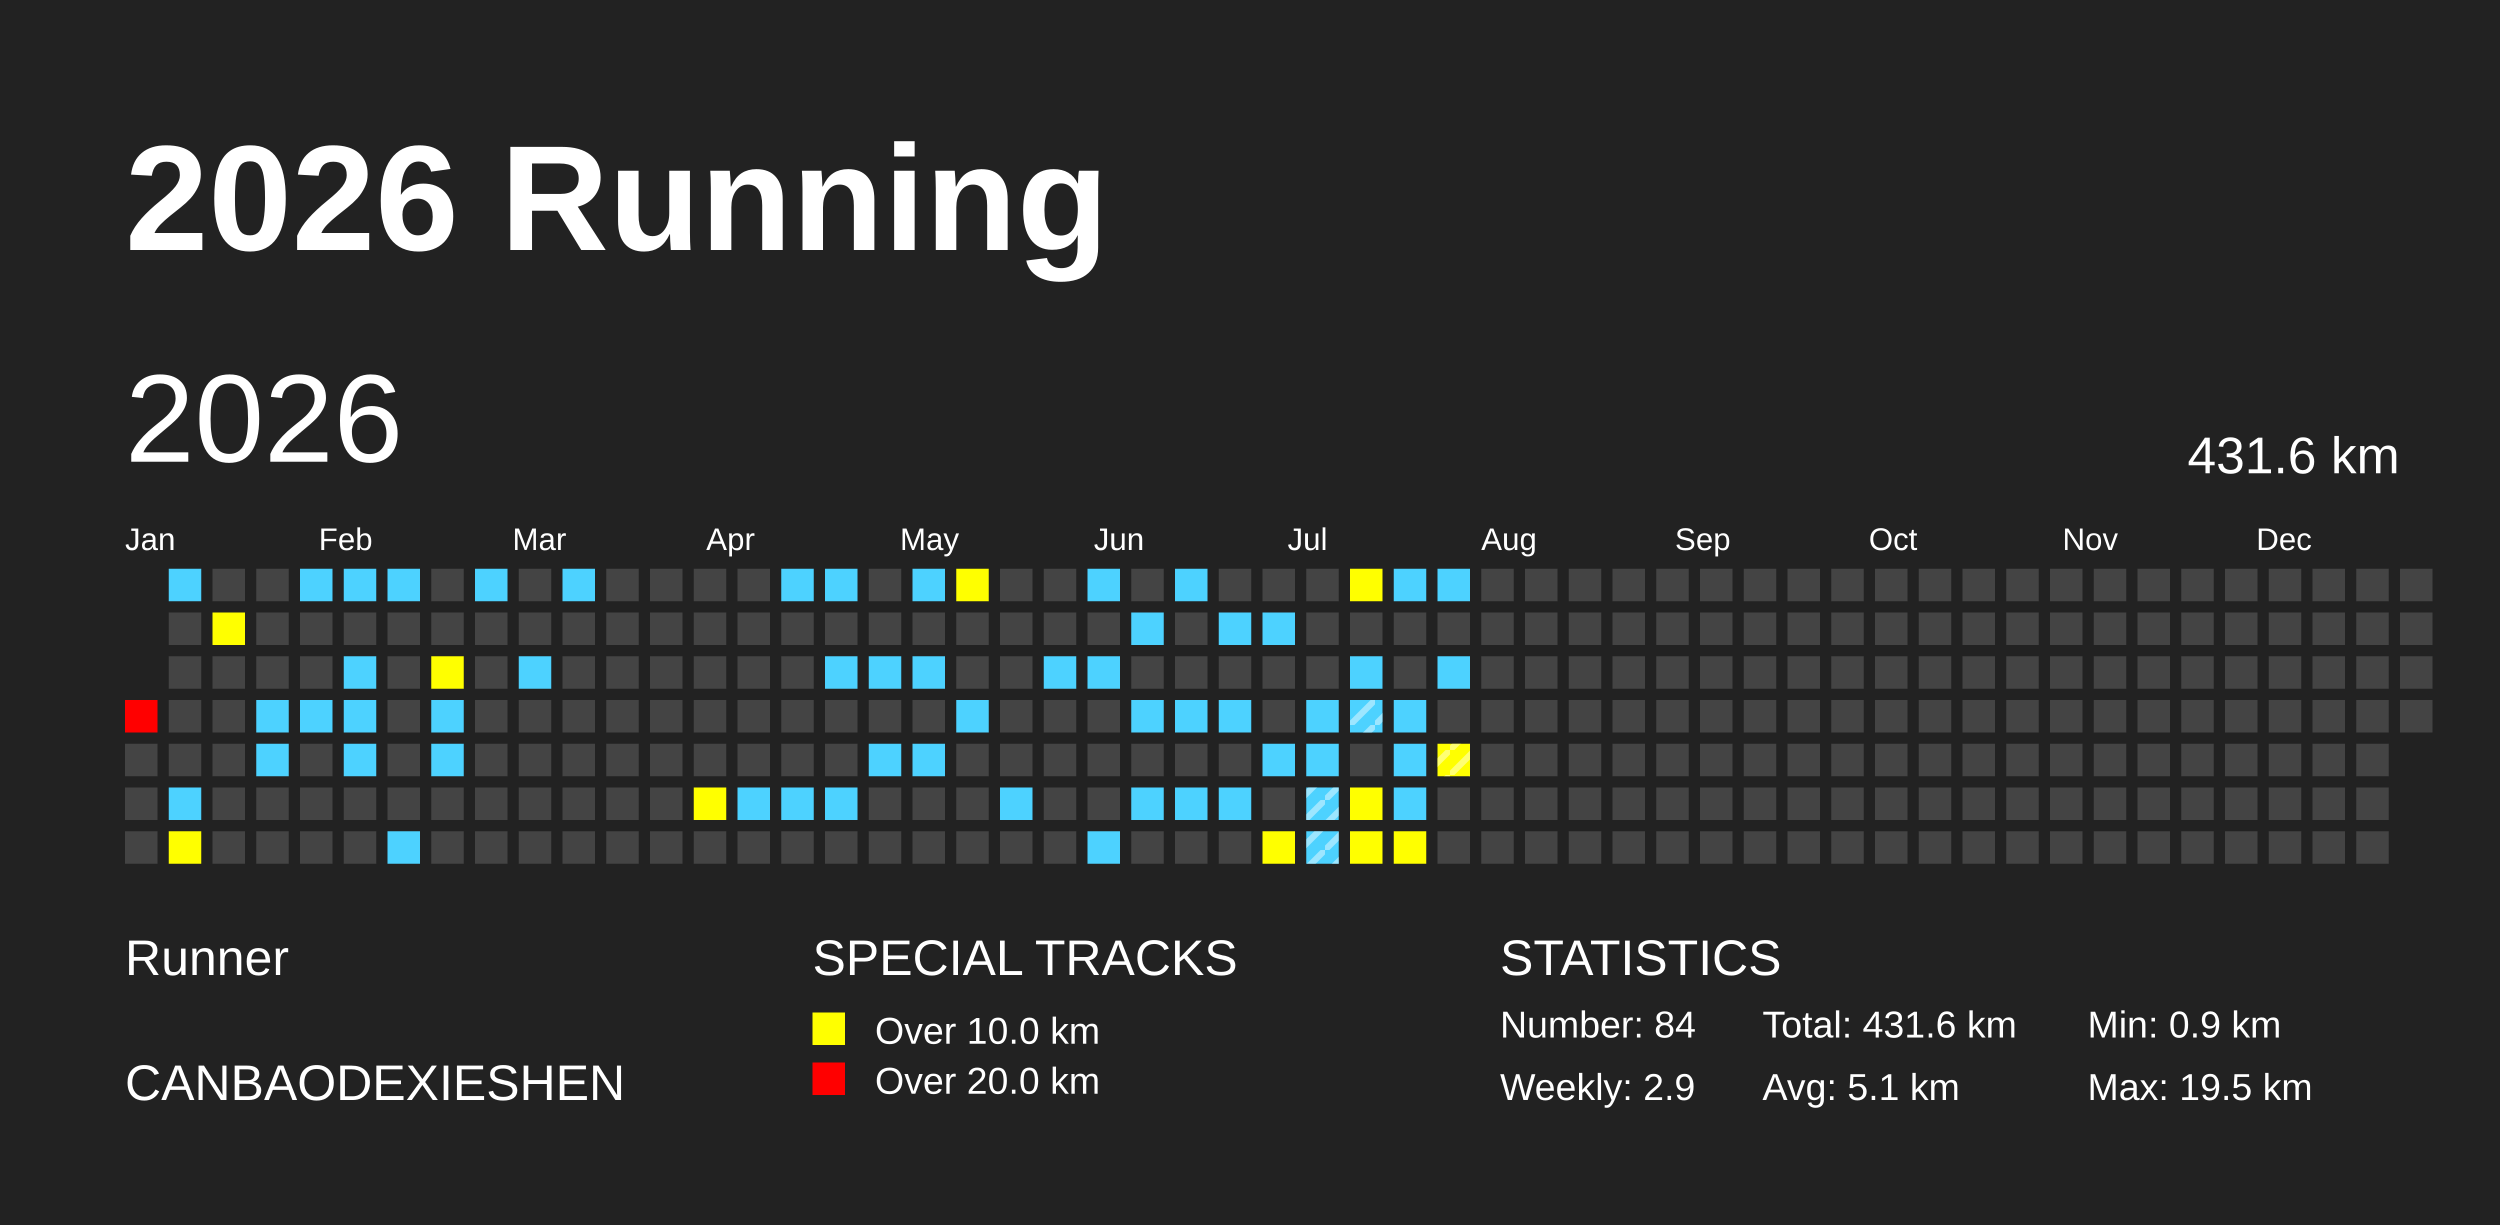
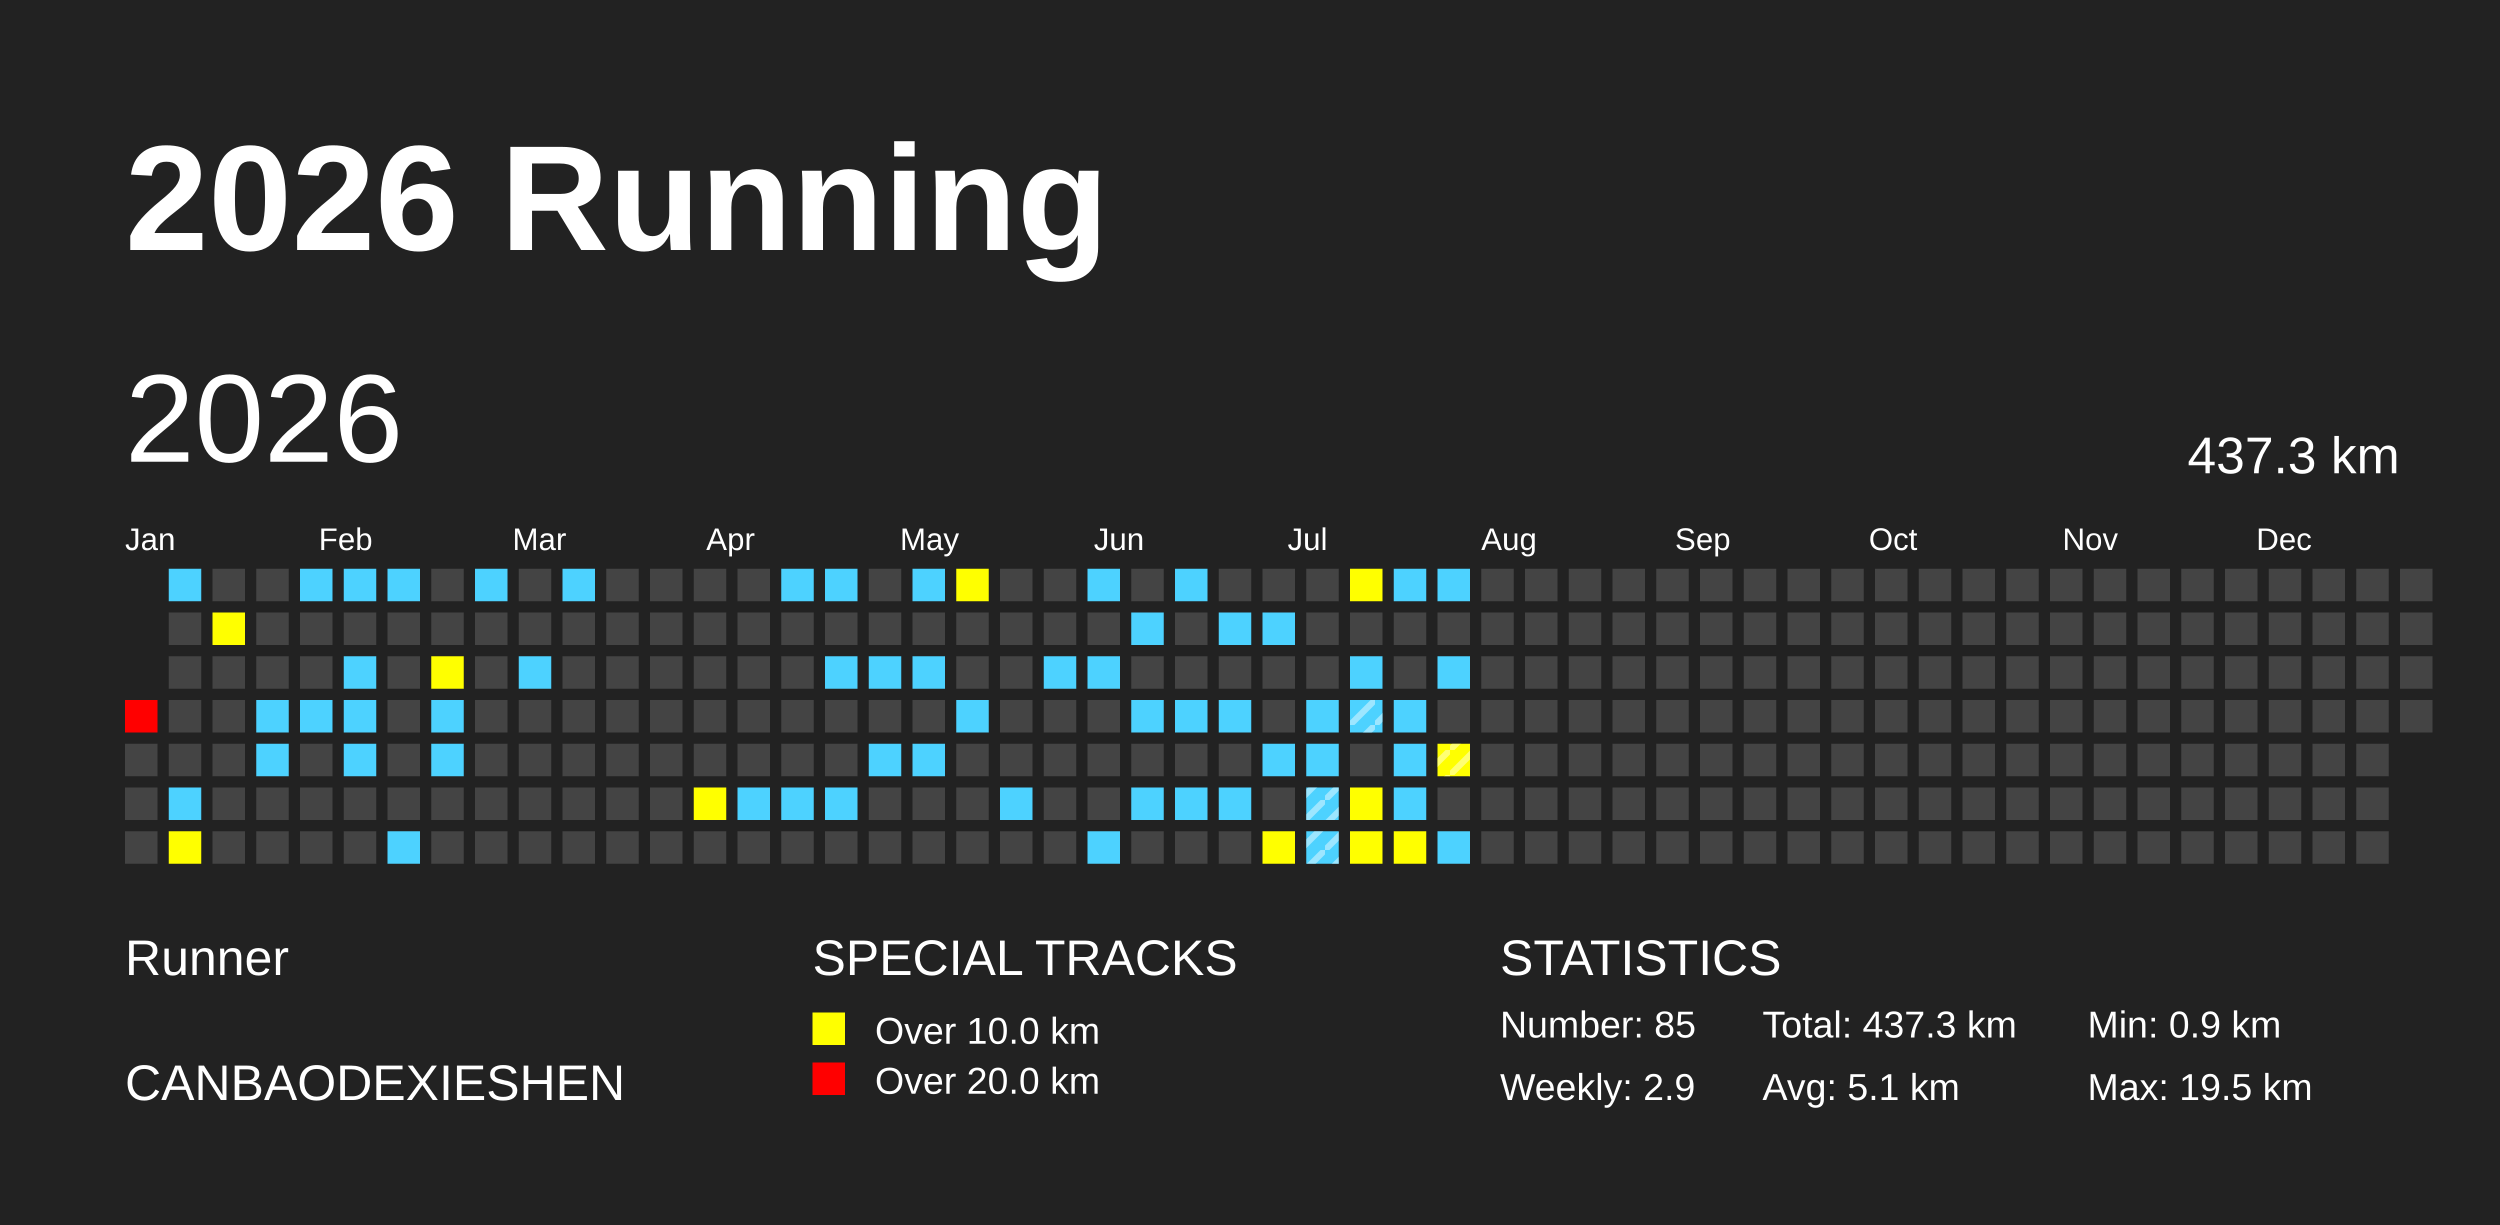
<svg xmlns="http://www.w3.org/2000/svg" baseProfile="full" height="98mm" version="1.1" viewBox="0,0,200,98" width="200mm">
  <defs>
    <pattern height="2" id="indoor-stripe" patternUnits="userSpaceOnUse" width="2">
      <line stroke="white" stroke-opacity="0.45" stroke-width="0.5" x1="0" x2="2" y1="2" y2="0" />
    </pattern>
  </defs>
  <rect fill="#222222" height="98" width="200" x="0" y="0" />
  <text fill="#FFFFFF" style="font-size:12px; font-family:Arial; font-weight:bold;" x="10" y="20">2026 Running</text>
  <text fill="#FFFFFF" style="font-size:4px; font-family:Arial" x="10" y="78">Runner</text>
  <text fill="#FFFFFF" style="font-size:4px; font-family:Arial" x="10" y="88">CANBAODEXIESHEN</text>
  <text fill="#FFFFFF" style="font-size:4px; font-family:Arial" x="65" y="78">SPECIAL TRACKS</text>
  <rect fill="yellow" height="2.6" width="2.6" x="65" y="81" />
  <text fill="#FFFFFF" style="font-size:3px; font-family:Arial" x="70" y="83.5">Over 10.0 km</text>
  <rect fill="red" height="2.6" width="2.6" x="65" y="85" />
  <text fill="#FFFFFF" style="font-size:3px; font-family:Arial" x="70" y="87.5">Over 20.0 km</text>
  <text fill="#FFFFFF" style="font-size:4px; font-family:Arial" x="120" y="78">STATISTICS</text>
-   <text fill="#FFFFFF" style="font-size:3px; font-family:Arial" x="120" y="83">Number: 84</text>
+   <text fill="#FFFFFF" style="font-size:3px; font-family:Arial" x="120" y="83">Number: 85</text>
  <text fill="#FFFFFF" style="font-size:3px; font-family:Arial" x="120" y="88">Weekly: 2.9</text>
-   <text fill="#FFFFFF" style="font-size:3px; font-family:Arial" x="141" y="83">Total: 431.6 km</text>
+   <text fill="#FFFFFF" style="font-size:3px; font-family:Arial" x="141" y="83">Total: 437.3 km</text>
  <text fill="#FFFFFF" style="font-size:3px; font-family:Arial" x="141" y="88">Avg: 5.1 km</text>
  <text fill="#FFFFFF" style="font-size:3px; font-family:Arial" x="167" y="83">Min: 0.9 km</text>
  <text fill="#FFFFFF" style="font-size:3px; font-family:Arial" x="167" y="88">Max: 19.5 km</text>
  <text dominant-baseline="hanging" fill="#FFFFFF" style="font-size:10.0px; font-family:Arial;" x="10" y="30">2026</text>
-   <text dominant-baseline="hanging" fill="#FFFFFF" style="font-size:4.125px; font-family:Arial;" x="175" y="35">431.6 km</text>
+   <text dominant-baseline="hanging" fill="#FFFFFF" style="font-size:4.125px; font-family:Arial;" x="175" y="35">437.3 km</text>
  <text fill="#FFFFFF" style="font-size:2.5px; font-family:Arial" x="10.0" y="44">Jan</text>
  <text fill="#FFFFFF" style="font-size:2.5px; font-family:Arial" x="25.5" y="44">Feb</text>
  <text fill="#FFFFFF" style="font-size:2.5px; font-family:Arial" x="41.0" y="44">Mar</text>
  <text fill="#FFFFFF" style="font-size:2.5px; font-family:Arial" x="56.5" y="44">Apr</text>
  <text fill="#FFFFFF" style="font-size:2.5px; font-family:Arial" x="72.0" y="44">May</text>
  <text fill="#FFFFFF" style="font-size:2.5px; font-family:Arial" x="87.5" y="44">Jun</text>
  <text fill="#FFFFFF" style="font-size:2.5px; font-family:Arial" x="103.0" y="44">Jul</text>
  <text fill="#FFFFFF" style="font-size:2.5px; font-family:Arial" x="118.5" y="44">Aug</text>
  <text fill="#FFFFFF" style="font-size:2.5px; font-family:Arial" x="134.0" y="44">Sep</text>
  <text fill="#FFFFFF" style="font-size:2.5px; font-family:Arial" x="149.5" y="44">Oct</text>
  <text fill="#FFFFFF" style="font-size:2.5px; font-family:Arial" x="165.0" y="44">Nov</text>
  <text fill="#FFFFFF" style="font-size:2.5px; font-family:Arial" x="180.5" y="44">Dec</text>
  <rect fill="red" height="2.6" width="2.6" x="10.0" y="56.0" />
  <rect fill="#444444" height="2.6" width="2.6" x="10.0" y="59.5" />
  <rect fill="#444444" height="2.6" width="2.6" x="10.0" y="63.0" />
  <rect fill="#444444" height="2.6" width="2.6" x="10.0" y="66.5" />
  <rect fill="#4DD2FF" height="2.6" width="2.6" x="13.5" y="45.5" />
  <rect fill="#444444" height="2.6" width="2.6" x="13.5" y="49.0" />
  <rect fill="#444444" height="2.6" width="2.6" x="13.5" y="52.5" />
  <rect fill="#444444" height="2.6" width="2.6" x="13.5" y="56.0" />
  <rect fill="#444444" height="2.6" width="2.6" x="13.5" y="59.5" />
  <rect fill="#4DD2FF" height="2.6" width="2.6" x="13.5" y="63.0" />
  <rect fill="yellow" height="2.6" width="2.6" x="13.5" y="66.5" />
  <rect fill="#444444" height="2.6" width="2.6" x="17.0" y="45.5" />
  <rect fill="yellow" height="2.6" width="2.6" x="17.0" y="49.0" />
  <rect fill="#444444" height="2.6" width="2.6" x="17.0" y="52.5" />
  <rect fill="#444444" height="2.6" width="2.6" x="17.0" y="56.0" />
  <rect fill="#444444" height="2.6" width="2.6" x="17.0" y="59.5" />
  <rect fill="#444444" height="2.6" width="2.6" x="17.0" y="63.0" />
  <rect fill="#444444" height="2.6" width="2.6" x="17.0" y="66.5" />
  <rect fill="#444444" height="2.6" width="2.6" x="20.5" y="45.5" />
  <rect fill="#444444" height="2.6" width="2.6" x="20.5" y="49.0" />
  <rect fill="#444444" height="2.6" width="2.6" x="20.5" y="52.5" />
  <rect fill="#4DD2FF" height="2.6" width="2.6" x="20.5" y="56.0" />
  <rect fill="#4DD2FF" height="2.6" width="2.6" x="20.5" y="59.5" />
  <rect fill="#444444" height="2.6" width="2.6" x="20.5" y="63.0" />
  <rect fill="#444444" height="2.6" width="2.6" x="20.5" y="66.5" />
  <rect fill="#4DD2FF" height="2.6" width="2.6" x="24.0" y="45.5" />
  <rect fill="#444444" height="2.6" width="2.6" x="24.0" y="49.0" />
  <rect fill="#444444" height="2.6" width="2.6" x="24.0" y="52.5" />
  <rect fill="#4DD2FF" height="2.6" width="2.6" x="24.0" y="56.0" />
  <rect fill="#444444" height="2.6" width="2.6" x="24.0" y="59.5" />
  <rect fill="#444444" height="2.6" width="2.6" x="24.0" y="63.0" />
  <rect fill="#444444" height="2.6" width="2.6" x="24.0" y="66.5" />
  <rect fill="#4DD2FF" height="2.6" width="2.6" x="27.5" y="45.5" />
  <rect fill="#444444" height="2.6" width="2.6" x="27.5" y="49.0" />
  <rect fill="#4DD2FF" height="2.6" width="2.6" x="27.5" y="52.5" />
  <rect fill="#4DD2FF" height="2.6" width="2.6" x="27.5" y="56.0" />
  <rect fill="#4DD2FF" height="2.6" width="2.6" x="27.5" y="59.5" />
  <rect fill="#444444" height="2.6" width="2.6" x="27.5" y="63.0" />
  <rect fill="#444444" height="2.6" width="2.6" x="27.5" y="66.5" />
  <rect fill="#4DD2FF" height="2.6" width="2.6" x="31.0" y="45.5" />
  <rect fill="#444444" height="2.6" width="2.6" x="31.0" y="49.0" />
  <rect fill="#444444" height="2.6" width="2.6" x="31.0" y="52.5" />
  <rect fill="#444444" height="2.6" width="2.6" x="31.0" y="56.0" />
  <rect fill="#444444" height="2.6" width="2.6" x="31.0" y="59.5" />
  <rect fill="#444444" height="2.6" width="2.6" x="31.0" y="63.0" />
  <rect fill="#4DD2FF" height="2.6" width="2.6" x="31.0" y="66.5" />
  <rect fill="#444444" height="2.6" width="2.6" x="34.5" y="45.5" />
  <rect fill="#444444" height="2.6" width="2.6" x="34.5" y="49.0" />
  <rect fill="yellow" height="2.6" width="2.6" x="34.5" y="52.5" />
  <rect fill="#4DD2FF" height="2.6" width="2.6" x="34.5" y="56.0" />
  <rect fill="#4DD2FF" height="2.6" width="2.6" x="34.5" y="59.5" />
  <rect fill="#444444" height="2.6" width="2.6" x="34.5" y="63.0" />
  <rect fill="#444444" height="2.6" width="2.6" x="34.5" y="66.5" />
  <rect fill="#4DD2FF" height="2.6" width="2.6" x="38.0" y="45.5" />
  <rect fill="#444444" height="2.6" width="2.6" x="38.0" y="49.0" />
  <rect fill="#444444" height="2.6" width="2.6" x="38.0" y="52.5" />
  <rect fill="#444444" height="2.6" width="2.6" x="38.0" y="56.0" />
  <rect fill="#444444" height="2.6" width="2.6" x="38.0" y="59.5" />
  <rect fill="#444444" height="2.6" width="2.6" x="38.0" y="63.0" />
  <rect fill="#444444" height="2.6" width="2.6" x="38.0" y="66.5" />
  <rect fill="#444444" height="2.6" width="2.6" x="41.5" y="45.5" />
  <rect fill="#444444" height="2.6" width="2.6" x="41.5" y="49.0" />
  <rect fill="#4DD2FF" height="2.6" width="2.6" x="41.5" y="52.5" />
  <rect fill="#444444" height="2.6" width="2.6" x="41.5" y="56.0" />
  <rect fill="#444444" height="2.6" width="2.6" x="41.5" y="59.5" />
  <rect fill="#444444" height="2.6" width="2.6" x="41.5" y="63.0" />
  <rect fill="#444444" height="2.6" width="2.6" x="41.5" y="66.5" />
  <rect fill="#4DD2FF" height="2.6" width="2.6" x="45.0" y="45.5" />
  <rect fill="#444444" height="2.6" width="2.6" x="45.0" y="49.0" />
  <rect fill="#444444" height="2.6" width="2.6" x="45.0" y="52.5" />
  <rect fill="#444444" height="2.6" width="2.6" x="45.0" y="56.0" />
  <rect fill="#444444" height="2.6" width="2.6" x="45.0" y="59.5" />
  <rect fill="#444444" height="2.6" width="2.6" x="45.0" y="63.0" />
  <rect fill="#444444" height="2.6" width="2.6" x="45.0" y="66.5" />
  <rect fill="#444444" height="2.6" width="2.6" x="48.5" y="45.5" />
  <rect fill="#444444" height="2.6" width="2.6" x="48.5" y="49.0" />
  <rect fill="#444444" height="2.6" width="2.6" x="48.5" y="52.5" />
  <rect fill="#444444" height="2.6" width="2.6" x="48.5" y="56.0" />
  <rect fill="#444444" height="2.6" width="2.6" x="48.5" y="59.5" />
  <rect fill="#444444" height="2.6" width="2.6" x="48.5" y="63.0" />
  <rect fill="#444444" height="2.6" width="2.6" x="48.5" y="66.5" />
  <rect fill="#444444" height="2.6" width="2.6" x="52.0" y="45.5" />
  <rect fill="#444444" height="2.6" width="2.6" x="52.0" y="49.0" />
  <rect fill="#444444" height="2.6" width="2.6" x="52.0" y="52.5" />
  <rect fill="#444444" height="2.6" width="2.6" x="52.0" y="56.0" />
  <rect fill="#444444" height="2.6" width="2.6" x="52.0" y="59.5" />
  <rect fill="#444444" height="2.6" width="2.6" x="52.0" y="63.0" />
  <rect fill="#444444" height="2.6" width="2.6" x="52.0" y="66.5" />
  <rect fill="#444444" height="2.6" width="2.6" x="55.5" y="45.5" />
  <rect fill="#444444" height="2.6" width="2.6" x="55.5" y="49.0" />
  <rect fill="#444444" height="2.6" width="2.6" x="55.5" y="52.5" />
  <rect fill="#444444" height="2.6" width="2.6" x="55.5" y="56.0" />
  <rect fill="#444444" height="2.6" width="2.6" x="55.5" y="59.5" />
  <rect fill="yellow" height="2.6" width="2.6" x="55.5" y="63.0" />
  <rect fill="#444444" height="2.6" width="2.6" x="55.5" y="66.5" />
  <rect fill="#444444" height="2.6" width="2.6" x="59.0" y="45.5" />
  <rect fill="#444444" height="2.6" width="2.6" x="59.0" y="49.0" />
  <rect fill="#444444" height="2.6" width="2.6" x="59.0" y="52.5" />
  <rect fill="#444444" height="2.6" width="2.6" x="59.0" y="56.0" />
  <rect fill="#444444" height="2.6" width="2.6" x="59.0" y="59.5" />
  <rect fill="#4DD2FF" height="2.6" width="2.6" x="59.0" y="63.0" />
  <rect fill="#444444" height="2.6" width="2.6" x="59.0" y="66.5" />
  <rect fill="#4DD2FF" height="2.6" width="2.6" x="62.5" y="45.5" />
  <rect fill="#444444" height="2.6" width="2.6" x="62.5" y="49.0" />
  <rect fill="#444444" height="2.6" width="2.6" x="62.5" y="52.5" />
  <rect fill="#444444" height="2.6" width="2.6" x="62.5" y="56.0" />
  <rect fill="#444444" height="2.6" width="2.6" x="62.5" y="59.5" />
  <rect fill="#4DD2FF" height="2.6" width="2.6" x="62.5" y="63.0" />
  <rect fill="#444444" height="2.6" width="2.6" x="62.5" y="66.5" />
  <rect fill="#4DD2FF" height="2.6" width="2.6" x="66.0" y="45.5" />
  <rect fill="#444444" height="2.6" width="2.6" x="66.0" y="49.0" />
  <rect fill="#4DD2FF" height="2.6" width="2.6" x="66.0" y="52.5" />
  <rect fill="#444444" height="2.6" width="2.6" x="66.0" y="56.0" />
  <rect fill="#444444" height="2.6" width="2.6" x="66.0" y="59.5" />
  <rect fill="#4DD2FF" height="2.6" width="2.6" x="66.0" y="63.0" />
  <rect fill="#444444" height="2.6" width="2.6" x="66.0" y="66.5" />
  <rect fill="#444444" height="2.6" width="2.6" x="69.5" y="45.5" />
  <rect fill="#444444" height="2.6" width="2.6" x="69.5" y="49.0" />
  <rect fill="#4DD2FF" height="2.6" width="2.6" x="69.5" y="52.5" />
  <rect fill="#444444" height="2.6" width="2.6" x="69.5" y="56.0" />
  <rect fill="#4DD2FF" height="2.6" width="2.6" x="69.5" y="59.5" />
  <rect fill="#444444" height="2.6" width="2.6" x="69.5" y="63.0" />
  <rect fill="#444444" height="2.6" width="2.6" x="69.5" y="66.5" />
  <rect fill="#4DD2FF" height="2.6" width="2.6" x="73.0" y="45.5" />
  <rect fill="#444444" height="2.6" width="2.6" x="73.0" y="49.0" />
  <rect fill="#4DD2FF" height="2.6" width="2.6" x="73.0" y="52.5" />
  <rect fill="#444444" height="2.6" width="2.6" x="73.0" y="56.0" />
  <rect fill="#4DD2FF" height="2.6" width="2.6" x="73.0" y="59.5" />
  <rect fill="#444444" height="2.6" width="2.6" x="73.0" y="63.0" />
  <rect fill="#444444" height="2.6" width="2.6" x="73.0" y="66.5" />
  <rect fill="yellow" height="2.6" width="2.6" x="76.5" y="45.5" />
  <rect fill="#444444" height="2.6" width="2.6" x="76.5" y="49.0" />
  <rect fill="#444444" height="2.6" width="2.6" x="76.5" y="52.5" />
  <rect fill="#4DD2FF" height="2.6" width="2.6" x="76.5" y="56.0" />
  <rect fill="#444444" height="2.6" width="2.6" x="76.5" y="59.5" />
  <rect fill="#444444" height="2.6" width="2.6" x="76.5" y="63.0" />
  <rect fill="#444444" height="2.6" width="2.6" x="76.5" y="66.5" />
  <rect fill="#444444" height="2.6" width="2.6" x="80.0" y="45.5" />
  <rect fill="#444444" height="2.6" width="2.6" x="80.0" y="49.0" />
  <rect fill="#444444" height="2.6" width="2.6" x="80.0" y="52.5" />
  <rect fill="#444444" height="2.6" width="2.6" x="80.0" y="56.0" />
  <rect fill="#444444" height="2.6" width="2.6" x="80.0" y="59.5" />
  <rect fill="#4DD2FF" height="2.6" width="2.6" x="80.0" y="63.0" />
  <rect fill="#444444" height="2.6" width="2.6" x="80.0" y="66.5" />
  <rect fill="#444444" height="2.6" width="2.6" x="83.5" y="45.5" />
  <rect fill="#444444" height="2.6" width="2.6" x="83.5" y="49.0" />
  <rect fill="#4DD2FF" height="2.6" width="2.6" x="83.5" y="52.5" />
  <rect fill="#444444" height="2.6" width="2.6" x="83.5" y="56.0" />
  <rect fill="#444444" height="2.6" width="2.6" x="83.5" y="59.5" />
  <rect fill="#444444" height="2.6" width="2.6" x="83.5" y="63.0" />
  <rect fill="#444444" height="2.6" width="2.6" x="83.5" y="66.5" />
  <rect fill="#4DD2FF" height="2.6" width="2.6" x="87.0" y="45.5" />
  <rect fill="#444444" height="2.6" width="2.6" x="87.0" y="49.0" />
  <rect fill="#4DD2FF" height="2.6" width="2.6" x="87.0" y="52.5" />
  <rect fill="#444444" height="2.6" width="2.6" x="87.0" y="56.0" />
  <rect fill="#444444" height="2.6" width="2.6" x="87.0" y="59.5" />
  <rect fill="#444444" height="2.6" width="2.6" x="87.0" y="63.0" />
  <rect fill="#4DD2FF" height="2.6" width="2.6" x="87.0" y="66.5" />
  <rect fill="#444444" height="2.6" width="2.6" x="90.5" y="45.5" />
  <rect fill="#4DD2FF" height="2.6" width="2.6" x="90.5" y="49.0" />
  <rect fill="#444444" height="2.6" width="2.6" x="90.5" y="52.5" />
  <rect fill="#4DD2FF" height="2.6" width="2.6" x="90.5" y="56.0" />
  <rect fill="#444444" height="2.6" width="2.6" x="90.5" y="59.5" />
  <rect fill="#4DD2FF" height="2.6" width="2.6" x="90.5" y="63.0" />
  <rect fill="#444444" height="2.6" width="2.6" x="90.5" y="66.5" />
  <rect fill="#4DD2FF" height="2.6" width="2.6" x="94.0" y="45.5" />
  <rect fill="#444444" height="2.6" width="2.6" x="94.0" y="49.0" />
  <rect fill="#444444" height="2.6" width="2.6" x="94.0" y="52.5" />
  <rect fill="#4DD2FF" height="2.6" width="2.6" x="94.0" y="56.0" />
  <rect fill="#444444" height="2.6" width="2.6" x="94.0" y="59.5" />
  <rect fill="#4DD2FF" height="2.6" width="2.6" x="94.0" y="63.0" />
  <rect fill="#444444" height="2.6" width="2.6" x="94.0" y="66.5" />
  <rect fill="#444444" height="2.6" width="2.6" x="97.5" y="45.5" />
  <rect fill="#4DD2FF" height="2.6" width="2.6" x="97.5" y="49.0" />
  <rect fill="#444444" height="2.6" width="2.6" x="97.5" y="52.5" />
  <rect fill="#4DD2FF" height="2.6" width="2.6" x="97.5" y="56.0" />
  <rect fill="#444444" height="2.6" width="2.6" x="97.5" y="59.5" />
  <rect fill="#4DD2FF" height="2.6" width="2.6" x="97.5" y="63.0" />
  <rect fill="#444444" height="2.6" width="2.6" x="97.5" y="66.5" />
  <rect fill="#444444" height="2.6" width="2.6" x="101.0" y="45.5" />
  <rect fill="#4DD2FF" height="2.6" width="2.6" x="101.0" y="49.0" />
  <rect fill="#444444" height="2.6" width="2.6" x="101.0" y="52.5" />
  <rect fill="#444444" height="2.6" width="2.6" x="101.0" y="56.0" />
  <rect fill="#4DD2FF" height="2.6" width="2.6" x="101.0" y="59.5" />
  <rect fill="#444444" height="2.6" width="2.6" x="101.0" y="63.0" />
  <rect fill="yellow" height="2.6" width="2.6" x="101.0" y="66.5" />
  <rect fill="#444444" height="2.6" width="2.6" x="104.5" y="45.5" />
  <rect fill="#444444" height="2.6" width="2.6" x="104.5" y="49.0" />
  <rect fill="#444444" height="2.6" width="2.6" x="104.5" y="52.5" />
  <rect fill="#4DD2FF" height="2.6" width="2.6" x="104.5" y="56.0" />
  <rect fill="#4DD2FF" height="2.6" width="2.6" x="104.5" y="59.5" />
  <rect fill="#4DD2FF" height="2.6" width="2.6" x="104.5" y="63.0" />
  <rect fill="url(#indoor-stripe)" height="2.6" style="pointer-events: none;" width="2.6" x="104.5" y="63.0" />
  <rect fill="#4DD2FF" height="2.6" width="2.6" x="104.5" y="66.5" />
  <rect fill="url(#indoor-stripe)" height="2.6" style="pointer-events: none;" width="2.6" x="104.5" y="66.5" />
  <rect fill="yellow" height="2.6" width="2.6" x="108.0" y="45.5" />
  <rect fill="#444444" height="2.6" width="2.6" x="108.0" y="49.0" />
  <rect fill="#4DD2FF" height="2.6" width="2.6" x="108.0" y="52.5" />
  <rect fill="#4DD2FF" height="2.6" width="2.6" x="108.0" y="56.0" />
  <rect fill="url(#indoor-stripe)" height="2.6" style="pointer-events: none;" width="2.6" x="108.0" y="56.0" />
  <rect fill="#444444" height="2.6" width="2.6" x="108.0" y="59.5" />
  <rect fill="yellow" height="2.6" width="2.6" x="108.0" y="63.0" />
  <rect fill="yellow" height="2.6" width="2.6" x="108.0" y="66.5" />
  <rect fill="#4DD2FF" height="2.6" width="2.6" x="111.5" y="45.5" />
  <rect fill="#444444" height="2.6" width="2.6" x="111.5" y="49.0" />
  <rect fill="#444444" height="2.6" width="2.6" x="111.5" y="52.5" />
  <rect fill="#4DD2FF" height="2.6" width="2.6" x="111.5" y="56.0" />
  <rect fill="#4DD2FF" height="2.6" width="2.6" x="111.5" y="59.5" />
  <rect fill="#4DD2FF" height="2.6" width="2.6" x="111.5" y="63.0" />
  <rect fill="yellow" height="2.6" width="2.6" x="111.5" y="66.5" />
  <rect fill="#4DD2FF" height="2.6" width="2.6" x="115.0" y="45.5" />
  <rect fill="#444444" height="2.6" width="2.6" x="115.0" y="49.0" />
  <rect fill="#4DD2FF" height="2.6" width="2.6" x="115.0" y="52.5" />
  <rect fill="#444444" height="2.6" width="2.6" x="115.0" y="56.0" />
  <rect fill="yellow" height="2.6" width="2.6" x="115.0" y="59.5" />
  <rect fill="url(#indoor-stripe)" height="2.6" style="pointer-events: none;" width="2.6" x="115.0" y="59.5" />
  <rect fill="#444444" height="2.6" width="2.6" x="115.0" y="63.0" />
-   <rect fill="#444444" height="2.6" width="2.6" x="115.0" y="66.5" />
+   <rect fill="#4DD2FF" height="2.6" width="2.6" x="115.0" y="66.5" />
  <rect fill="#444444" height="2.6" width="2.6" x="118.5" y="45.5" />
  <rect fill="#444444" height="2.6" width="2.6" x="118.5" y="49.0" />
  <rect fill="#444444" height="2.6" width="2.6" x="118.5" y="52.5" />
  <rect fill="#444444" height="2.6" width="2.6" x="118.5" y="56.0" />
  <rect fill="#444444" height="2.6" width="2.6" x="118.5" y="59.5" />
  <rect fill="#444444" height="2.6" width="2.6" x="118.5" y="63.0" />
  <rect fill="#444444" height="2.6" width="2.6" x="118.5" y="66.5" />
  <rect fill="#444444" height="2.6" width="2.6" x="122.0" y="45.5" />
  <rect fill="#444444" height="2.6" width="2.6" x="122.0" y="49.0" />
  <rect fill="#444444" height="2.6" width="2.6" x="122.0" y="52.5" />
  <rect fill="#444444" height="2.6" width="2.6" x="122.0" y="56.0" />
  <rect fill="#444444" height="2.6" width="2.6" x="122.0" y="59.5" />
  <rect fill="#444444" height="2.6" width="2.6" x="122.0" y="63.0" />
  <rect fill="#444444" height="2.6" width="2.6" x="122.0" y="66.5" />
  <rect fill="#444444" height="2.6" width="2.6" x="125.5" y="45.5" />
  <rect fill="#444444" height="2.6" width="2.6" x="125.5" y="49.0" />
  <rect fill="#444444" height="2.6" width="2.6" x="125.5" y="52.5" />
  <rect fill="#444444" height="2.6" width="2.6" x="125.5" y="56.0" />
  <rect fill="#444444" height="2.6" width="2.6" x="125.5" y="59.5" />
  <rect fill="#444444" height="2.6" width="2.6" x="125.5" y="63.0" />
  <rect fill="#444444" height="2.6" width="2.6" x="125.5" y="66.5" />
  <rect fill="#444444" height="2.6" width="2.6" x="129.0" y="45.5" />
  <rect fill="#444444" height="2.6" width="2.6" x="129.0" y="49.0" />
  <rect fill="#444444" height="2.6" width="2.6" x="129.0" y="52.5" />
  <rect fill="#444444" height="2.6" width="2.6" x="129.0" y="56.0" />
  <rect fill="#444444" height="2.6" width="2.6" x="129.0" y="59.5" />
  <rect fill="#444444" height="2.6" width="2.6" x="129.0" y="63.0" />
  <rect fill="#444444" height="2.6" width="2.6" x="129.0" y="66.5" />
  <rect fill="#444444" height="2.6" width="2.6" x="132.5" y="45.5" />
  <rect fill="#444444" height="2.6" width="2.6" x="132.5" y="49.0" />
  <rect fill="#444444" height="2.6" width="2.6" x="132.5" y="52.5" />
  <rect fill="#444444" height="2.6" width="2.6" x="132.5" y="56.0" />
  <rect fill="#444444" height="2.6" width="2.6" x="132.5" y="59.5" />
  <rect fill="#444444" height="2.6" width="2.6" x="132.5" y="63.0" />
  <rect fill="#444444" height="2.6" width="2.6" x="132.5" y="66.5" />
  <rect fill="#444444" height="2.6" width="2.6" x="136.0" y="45.5" />
  <rect fill="#444444" height="2.6" width="2.6" x="136.0" y="49.0" />
  <rect fill="#444444" height="2.6" width="2.6" x="136.0" y="52.5" />
  <rect fill="#444444" height="2.6" width="2.6" x="136.0" y="56.0" />
  <rect fill="#444444" height="2.6" width="2.6" x="136.0" y="59.5" />
  <rect fill="#444444" height="2.6" width="2.6" x="136.0" y="63.0" />
  <rect fill="#444444" height="2.6" width="2.6" x="136.0" y="66.5" />
  <rect fill="#444444" height="2.6" width="2.6" x="139.5" y="45.5" />
  <rect fill="#444444" height="2.6" width="2.6" x="139.5" y="49.0" />
  <rect fill="#444444" height="2.6" width="2.6" x="139.5" y="52.5" />
  <rect fill="#444444" height="2.6" width="2.6" x="139.5" y="56.0" />
  <rect fill="#444444" height="2.6" width="2.6" x="139.5" y="59.5" />
  <rect fill="#444444" height="2.6" width="2.6" x="139.5" y="63.0" />
  <rect fill="#444444" height="2.6" width="2.6" x="139.5" y="66.5" />
  <rect fill="#444444" height="2.6" width="2.6" x="143.0" y="45.5" />
  <rect fill="#444444" height="2.6" width="2.6" x="143.0" y="49.0" />
  <rect fill="#444444" height="2.6" width="2.6" x="143.0" y="52.5" />
  <rect fill="#444444" height="2.6" width="2.6" x="143.0" y="56.0" />
  <rect fill="#444444" height="2.6" width="2.6" x="143.0" y="59.5" />
  <rect fill="#444444" height="2.6" width="2.6" x="143.0" y="63.0" />
  <rect fill="#444444" height="2.6" width="2.6" x="143.0" y="66.5" />
  <rect fill="#444444" height="2.6" width="2.6" x="146.5" y="45.5" />
  <rect fill="#444444" height="2.6" width="2.6" x="146.5" y="49.0" />
  <rect fill="#444444" height="2.6" width="2.6" x="146.5" y="52.5" />
  <rect fill="#444444" height="2.6" width="2.6" x="146.5" y="56.0" />
  <rect fill="#444444" height="2.6" width="2.6" x="146.5" y="59.5" />
  <rect fill="#444444" height="2.6" width="2.6" x="146.5" y="63.0" />
  <rect fill="#444444" height="2.6" width="2.6" x="146.5" y="66.5" />
  <rect fill="#444444" height="2.6" width="2.6" x="150.0" y="45.5" />
  <rect fill="#444444" height="2.6" width="2.6" x="150.0" y="49.0" />
  <rect fill="#444444" height="2.6" width="2.6" x="150.0" y="52.5" />
  <rect fill="#444444" height="2.6" width="2.6" x="150.0" y="56.0" />
  <rect fill="#444444" height="2.6" width="2.6" x="150.0" y="59.5" />
  <rect fill="#444444" height="2.6" width="2.6" x="150.0" y="63.0" />
  <rect fill="#444444" height="2.6" width="2.6" x="150.0" y="66.5" />
  <rect fill="#444444" height="2.6" width="2.6" x="153.5" y="45.5" />
  <rect fill="#444444" height="2.6" width="2.6" x="153.5" y="49.0" />
  <rect fill="#444444" height="2.6" width="2.6" x="153.5" y="52.5" />
  <rect fill="#444444" height="2.6" width="2.6" x="153.5" y="56.0" />
  <rect fill="#444444" height="2.6" width="2.6" x="153.5" y="59.5" />
  <rect fill="#444444" height="2.6" width="2.6" x="153.5" y="63.0" />
  <rect fill="#444444" height="2.6" width="2.6" x="153.5" y="66.5" />
  <rect fill="#444444" height="2.6" width="2.6" x="157.0" y="45.5" />
  <rect fill="#444444" height="2.6" width="2.6" x="157.0" y="49.0" />
  <rect fill="#444444" height="2.6" width="2.6" x="157.0" y="52.5" />
  <rect fill="#444444" height="2.6" width="2.6" x="157.0" y="56.0" />
  <rect fill="#444444" height="2.6" width="2.6" x="157.0" y="59.5" />
  <rect fill="#444444" height="2.6" width="2.6" x="157.0" y="63.0" />
  <rect fill="#444444" height="2.6" width="2.6" x="157.0" y="66.5" />
  <rect fill="#444444" height="2.6" width="2.6" x="160.5" y="45.5" />
  <rect fill="#444444" height="2.6" width="2.6" x="160.5" y="49.0" />
  <rect fill="#444444" height="2.6" width="2.6" x="160.5" y="52.5" />
  <rect fill="#444444" height="2.6" width="2.6" x="160.5" y="56.0" />
  <rect fill="#444444" height="2.6" width="2.6" x="160.5" y="59.5" />
  <rect fill="#444444" height="2.6" width="2.6" x="160.5" y="63.0" />
  <rect fill="#444444" height="2.6" width="2.6" x="160.5" y="66.5" />
  <rect fill="#444444" height="2.6" width="2.6" x="164.0" y="45.5" />
  <rect fill="#444444" height="2.6" width="2.6" x="164.0" y="49.0" />
  <rect fill="#444444" height="2.6" width="2.6" x="164.0" y="52.5" />
  <rect fill="#444444" height="2.6" width="2.6" x="164.0" y="56.0" />
  <rect fill="#444444" height="2.6" width="2.6" x="164.0" y="59.5" />
  <rect fill="#444444" height="2.6" width="2.6" x="164.0" y="63.0" />
  <rect fill="#444444" height="2.6" width="2.6" x="164.0" y="66.5" />
  <rect fill="#444444" height="2.6" width="2.6" x="167.5" y="45.5" />
  <rect fill="#444444" height="2.6" width="2.6" x="167.5" y="49.0" />
  <rect fill="#444444" height="2.6" width="2.6" x="167.5" y="52.5" />
  <rect fill="#444444" height="2.6" width="2.6" x="167.5" y="56.0" />
  <rect fill="#444444" height="2.6" width="2.6" x="167.5" y="59.5" />
  <rect fill="#444444" height="2.6" width="2.6" x="167.5" y="63.0" />
  <rect fill="#444444" height="2.6" width="2.6" x="167.5" y="66.5" />
  <rect fill="#444444" height="2.6" width="2.6" x="171.0" y="45.5" />
  <rect fill="#444444" height="2.6" width="2.6" x="171.0" y="49.0" />
  <rect fill="#444444" height="2.6" width="2.6" x="171.0" y="52.5" />
  <rect fill="#444444" height="2.6" width="2.6" x="171.0" y="56.0" />
  <rect fill="#444444" height="2.6" width="2.6" x="171.0" y="59.5" />
  <rect fill="#444444" height="2.6" width="2.6" x="171.0" y="63.0" />
  <rect fill="#444444" height="2.6" width="2.6" x="171.0" y="66.5" />
  <rect fill="#444444" height="2.6" width="2.6" x="174.5" y="45.5" />
  <rect fill="#444444" height="2.6" width="2.6" x="174.5" y="49.0" />
  <rect fill="#444444" height="2.6" width="2.6" x="174.5" y="52.5" />
  <rect fill="#444444" height="2.6" width="2.6" x="174.5" y="56.0" />
  <rect fill="#444444" height="2.6" width="2.6" x="174.5" y="59.5" />
  <rect fill="#444444" height="2.6" width="2.6" x="174.5" y="63.0" />
  <rect fill="#444444" height="2.6" width="2.6" x="174.5" y="66.5" />
  <rect fill="#444444" height="2.6" width="2.6" x="178.0" y="45.5" />
  <rect fill="#444444" height="2.6" width="2.6" x="178.0" y="49.0" />
  <rect fill="#444444" height="2.6" width="2.6" x="178.0" y="52.5" />
  <rect fill="#444444" height="2.6" width="2.6" x="178.0" y="56.0" />
  <rect fill="#444444" height="2.6" width="2.6" x="178.0" y="59.5" />
  <rect fill="#444444" height="2.6" width="2.6" x="178.0" y="63.0" />
  <rect fill="#444444" height="2.6" width="2.6" x="178.0" y="66.5" />
  <rect fill="#444444" height="2.6" width="2.6" x="181.5" y="45.5" />
  <rect fill="#444444" height="2.6" width="2.6" x="181.5" y="49.0" />
  <rect fill="#444444" height="2.6" width="2.6" x="181.5" y="52.5" />
  <rect fill="#444444" height="2.6" width="2.6" x="181.5" y="56.0" />
  <rect fill="#444444" height="2.6" width="2.6" x="181.5" y="59.5" />
  <rect fill="#444444" height="2.6" width="2.6" x="181.5" y="63.0" />
  <rect fill="#444444" height="2.6" width="2.6" x="181.5" y="66.5" />
  <rect fill="#444444" height="2.6" width="2.6" x="185.0" y="45.5" />
  <rect fill="#444444" height="2.6" width="2.6" x="185.0" y="49.0" />
  <rect fill="#444444" height="2.6" width="2.6" x="185.0" y="52.5" />
  <rect fill="#444444" height="2.6" width="2.6" x="185.0" y="56.0" />
  <rect fill="#444444" height="2.6" width="2.6" x="185.0" y="59.5" />
  <rect fill="#444444" height="2.6" width="2.6" x="185.0" y="63.0" />
  <rect fill="#444444" height="2.6" width="2.6" x="185.0" y="66.5" />
  <rect fill="#444444" height="2.6" width="2.6" x="188.5" y="45.5" />
  <rect fill="#444444" height="2.6" width="2.6" x="188.5" y="49.0" />
  <rect fill="#444444" height="2.6" width="2.6" x="188.5" y="52.5" />
  <rect fill="#444444" height="2.6" width="2.6" x="188.5" y="56.0" />
  <rect fill="#444444" height="2.6" width="2.6" x="188.5" y="59.5" />
  <rect fill="#444444" height="2.6" width="2.6" x="188.5" y="63.0" />
  <rect fill="#444444" height="2.6" width="2.6" x="188.5" y="66.5" />
  <rect fill="#444444" height="2.6" width="2.6" x="192.0" y="45.5" />
  <rect fill="#444444" height="2.6" width="2.6" x="192.0" y="49.0" />
  <rect fill="#444444" height="2.6" width="2.6" x="192.0" y="52.5" />
  <rect fill="#444444" height="2.6" width="2.6" x="192.0" y="56.0" />
</svg>
